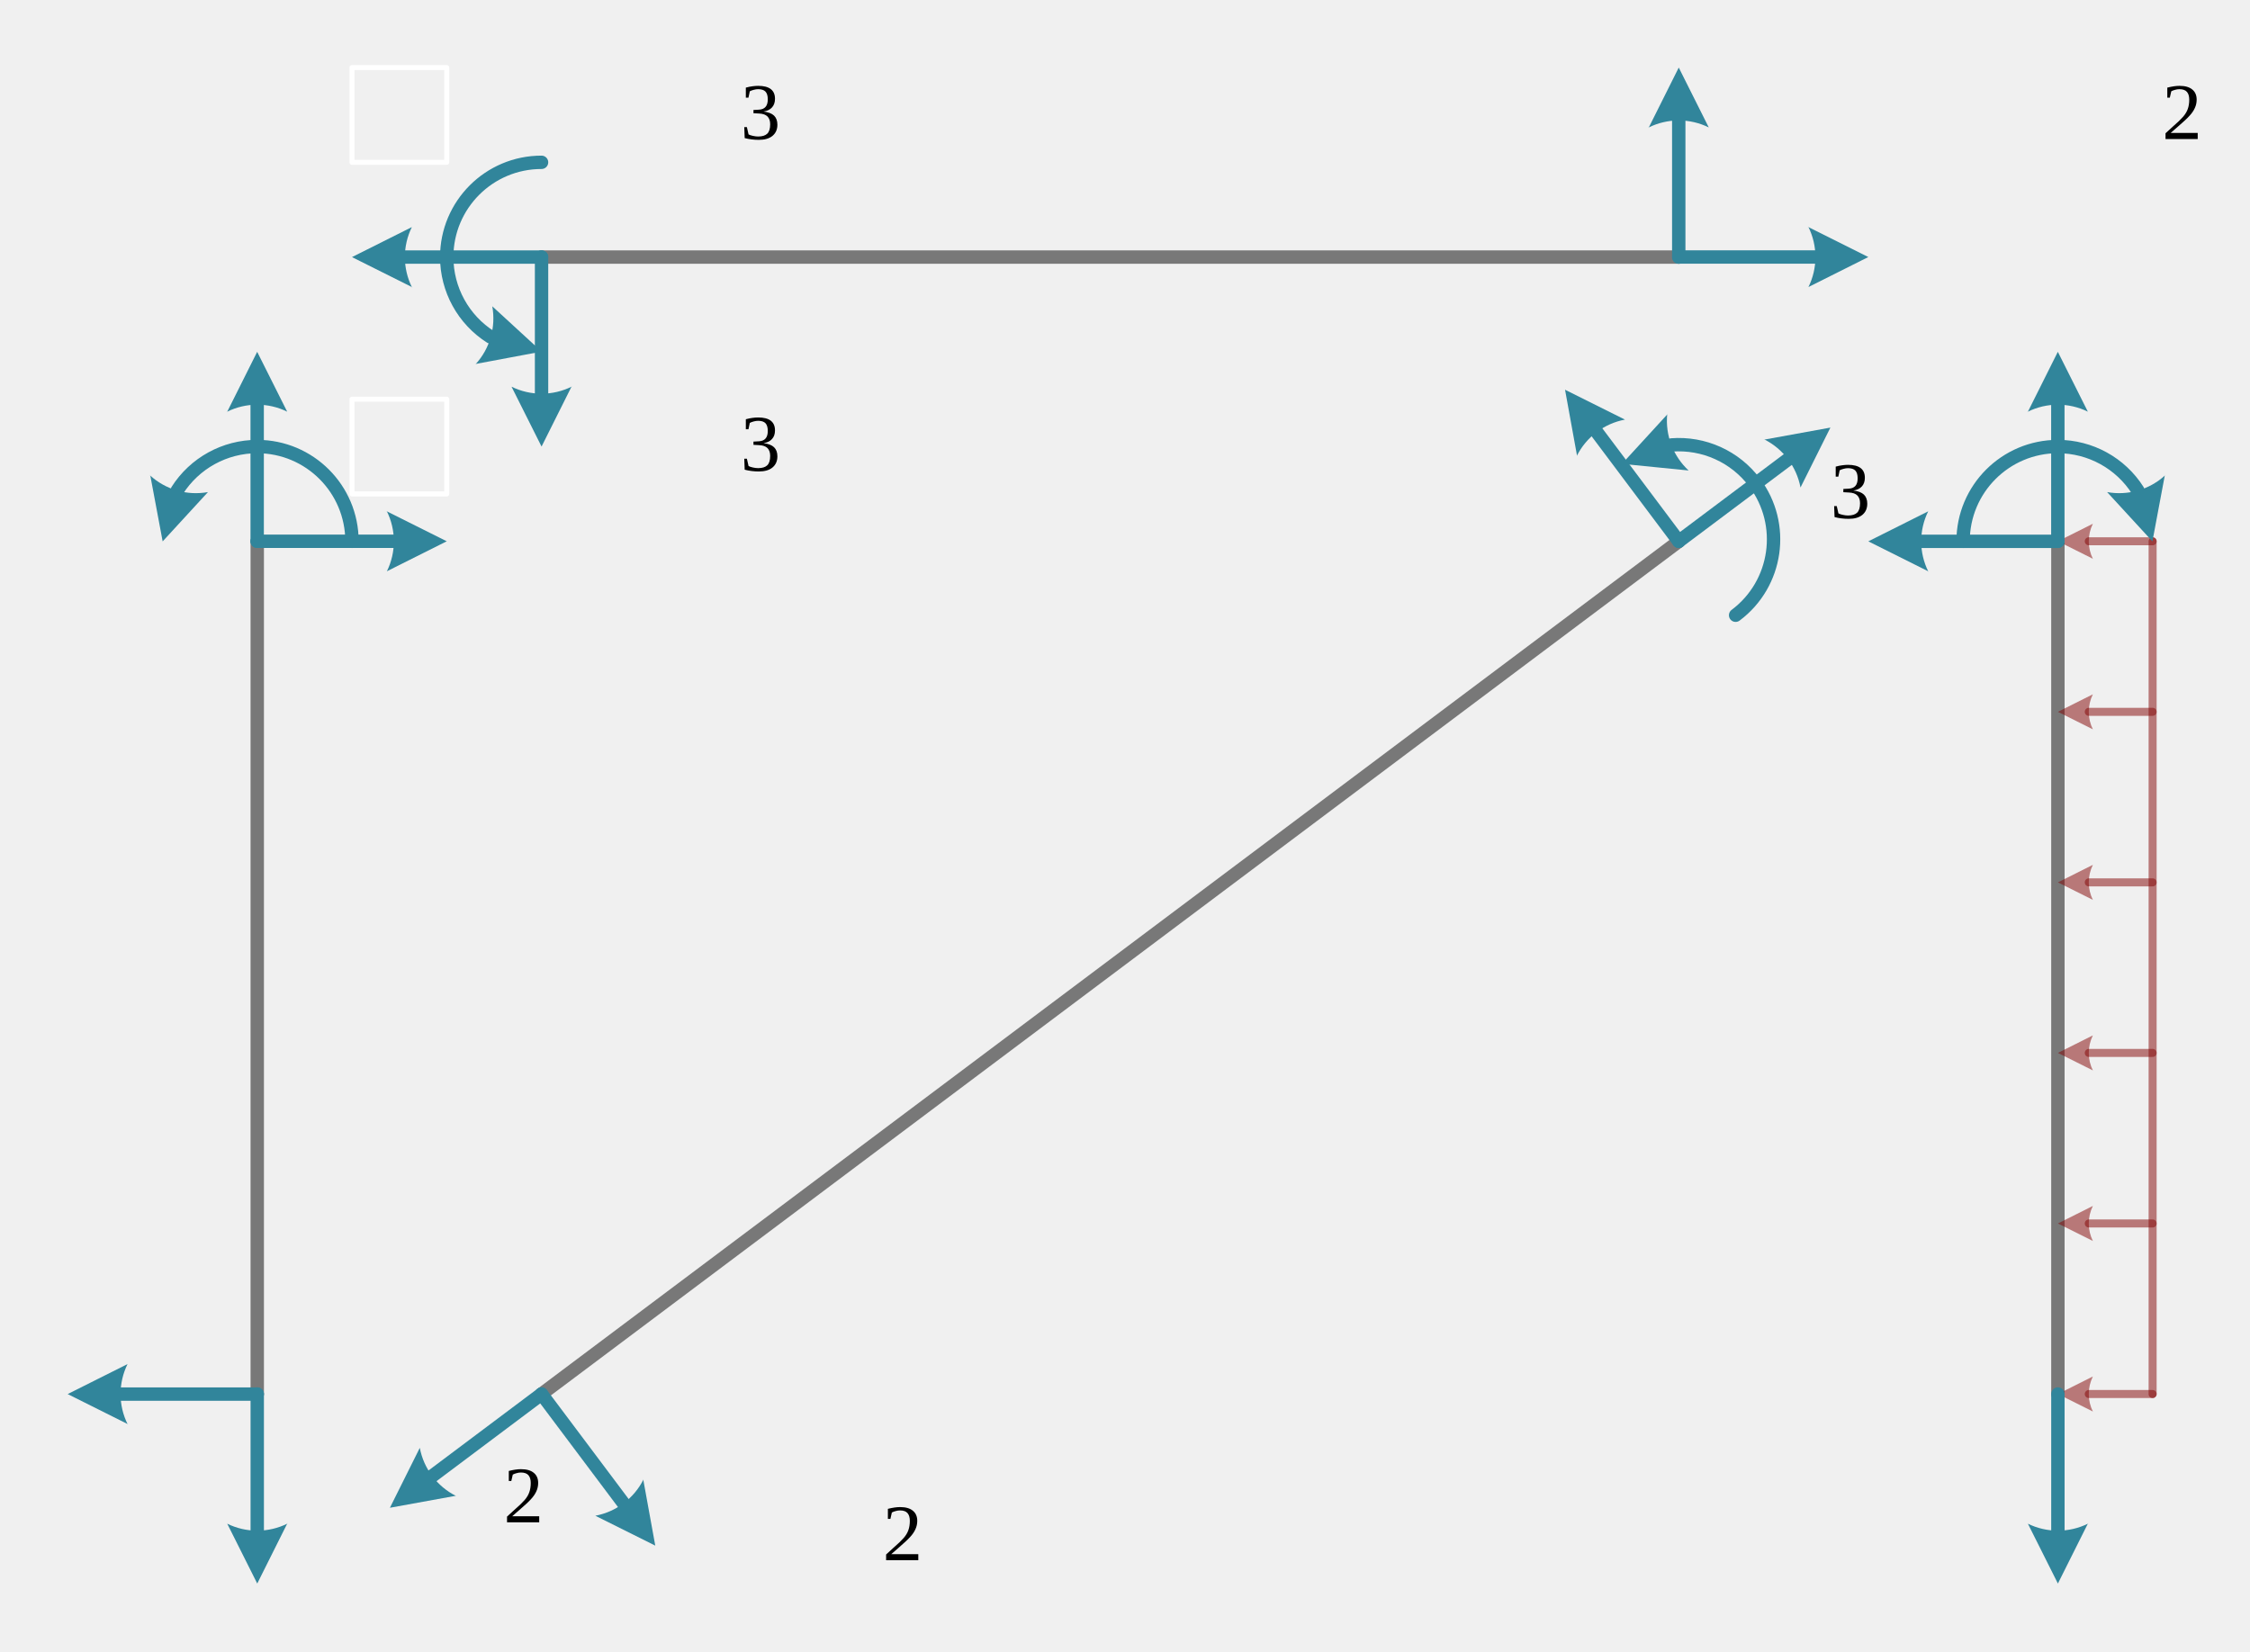
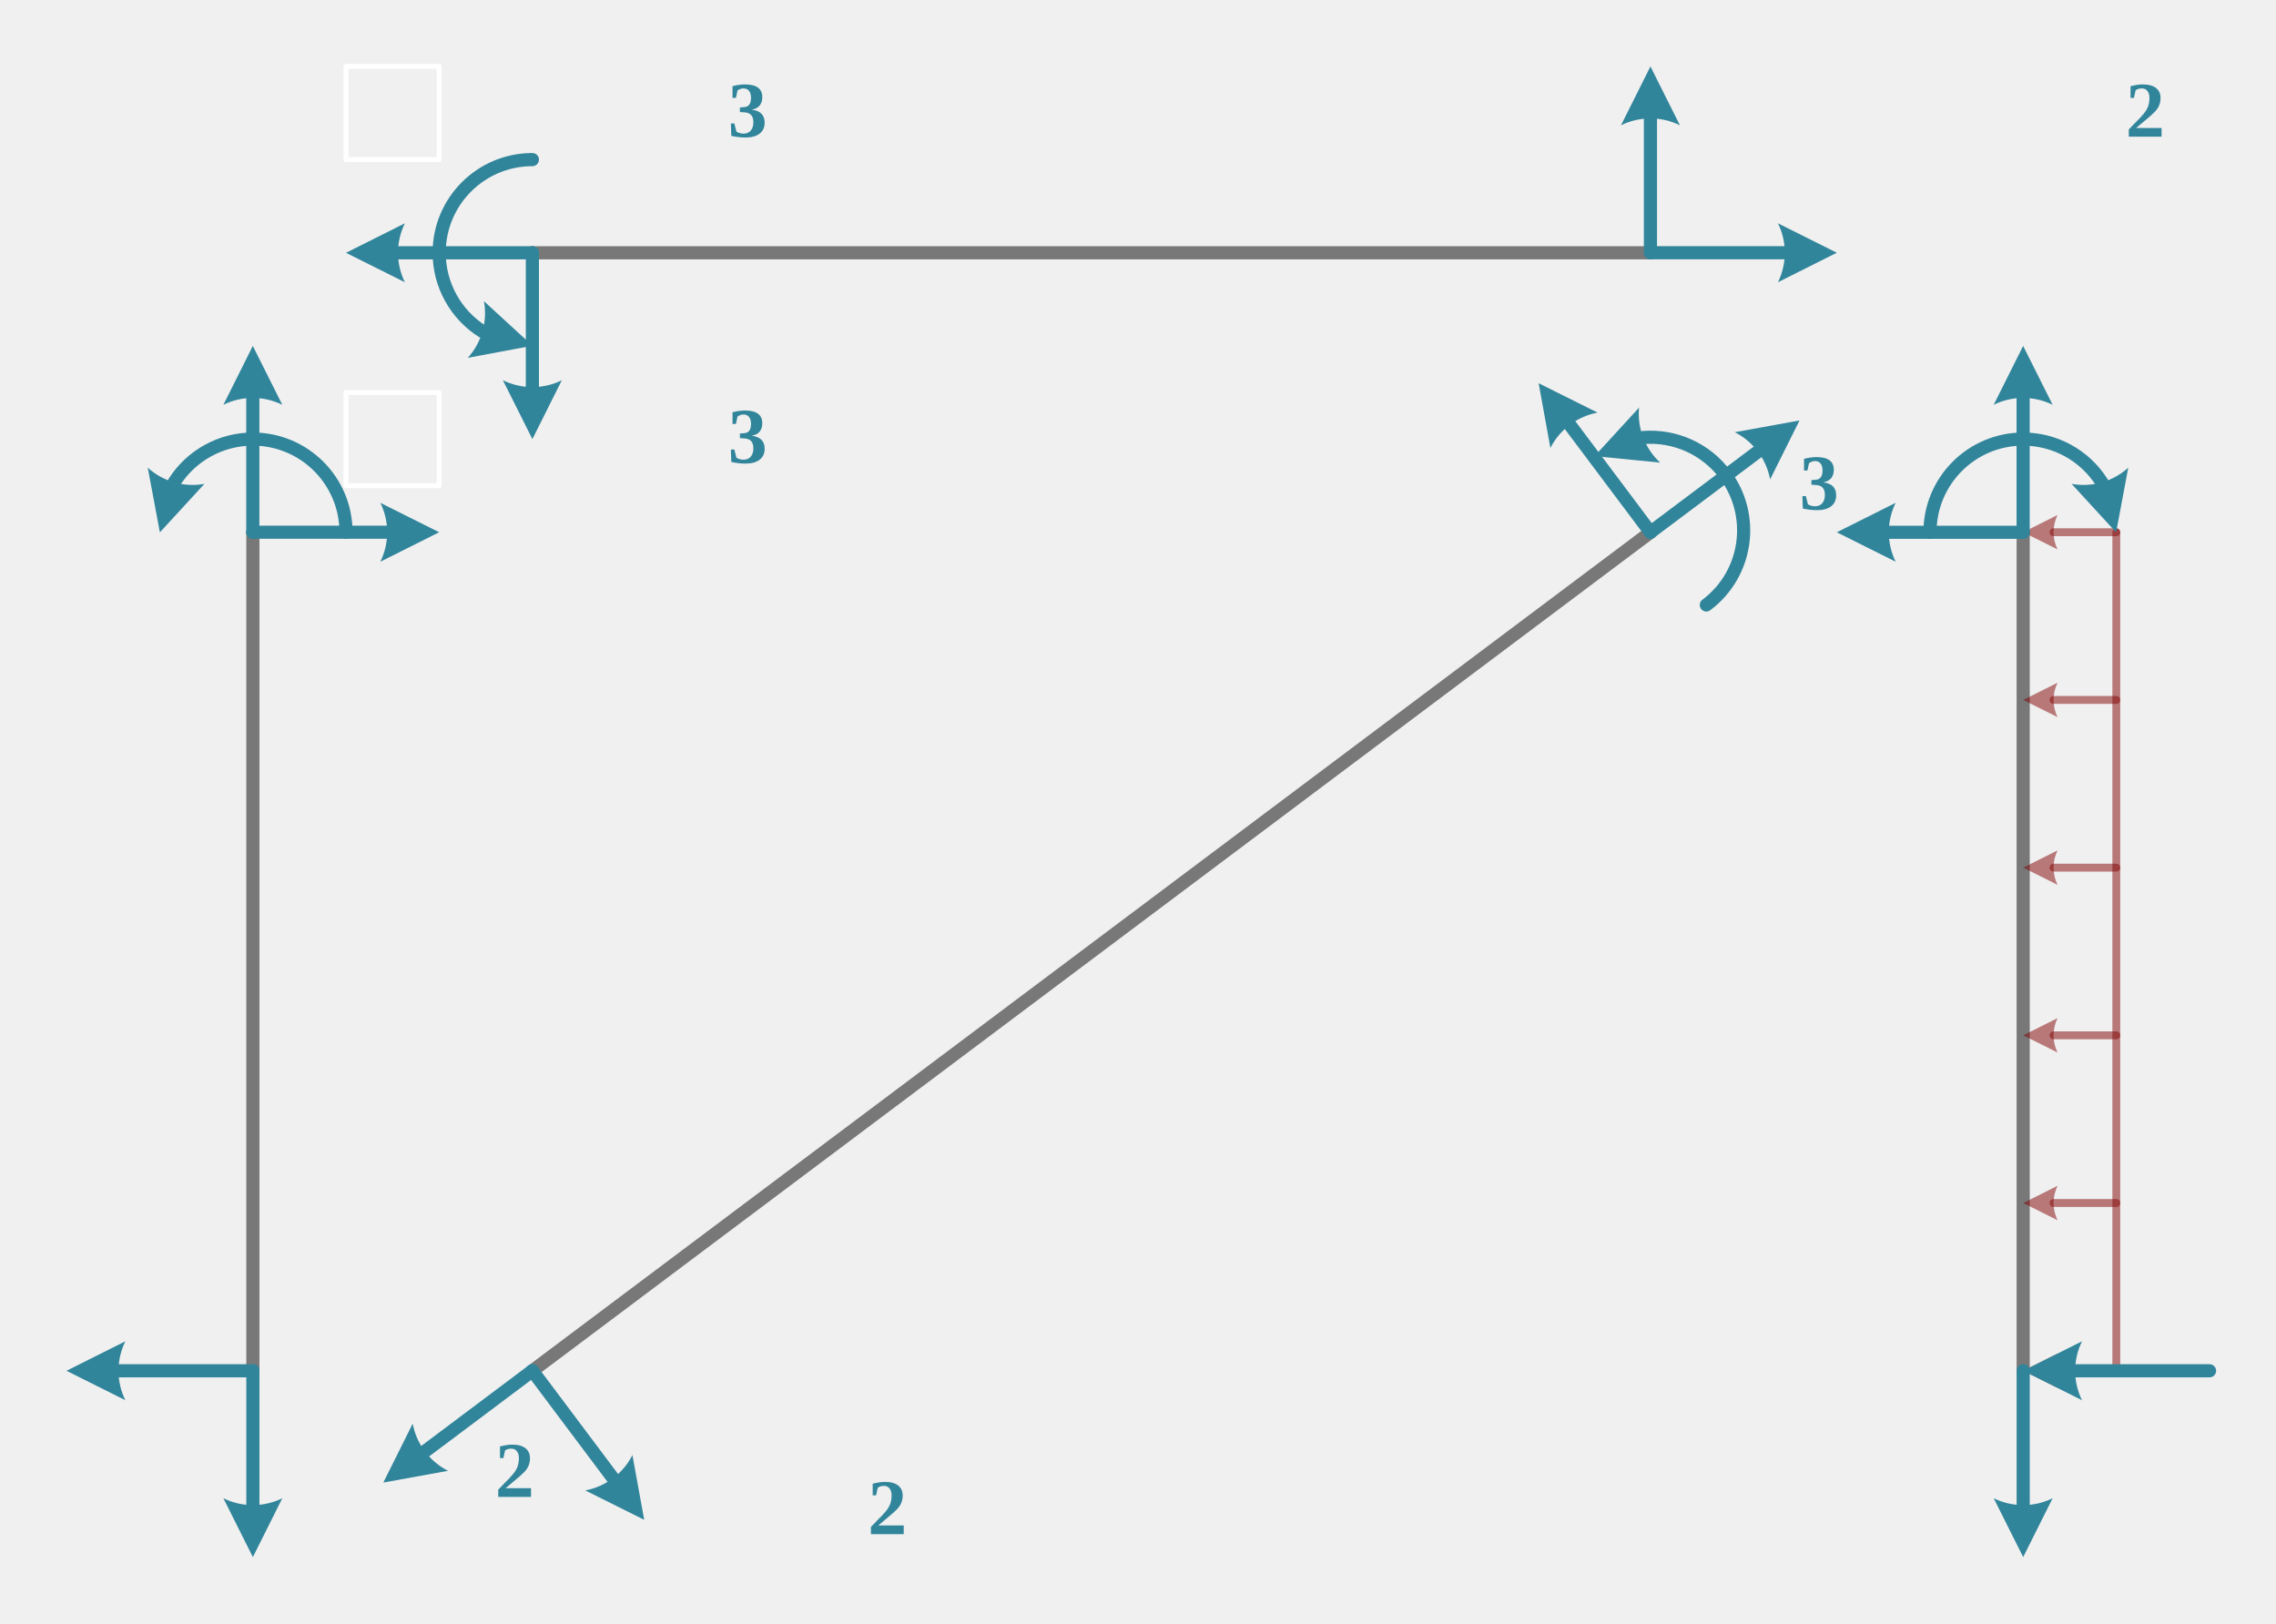
- <svg xmlns="http://www.w3.org/2000/svg" xmlns:ns1="http://schemas.microsoft.com/visio/2003/SVGExtensions/" xmlns:xlink="http://www.w3.org/1999/xlink" width="4.673in" height="3.43in" viewBox="0 0 336.466 246.986" xml:space="preserve" color-interpolation-filters="sRGB" class="st11">
+ <svg xmlns="http://www.w3.org/2000/svg" xmlns:ns1="http://schemas.microsoft.com/visio/2003/SVGExtensions/" xmlns:xlink="http://www.w3.org/1999/xlink" width="4.808in" height="3.43in" viewBox="0 0 346.198 246.986" xml:space="preserve" color-interpolation-filters="sRGB" class="st11">
  <ns1:documentProperties ns1:langID="1043" ns1:metric="true" ns1:viewMarkup="false" />
  <style type="text/css">
	
		.st1 {stroke:#000000;stroke-linecap:round;stroke-linejoin:round;stroke-opacity:0.5;stroke-width:2}
		.st2 {marker-end:url(#mrkr5-18);stroke:#800000;stroke-linecap:round;stroke-linejoin:round;stroke-opacity:0.5;stroke-width:1.2}
		.st3 {fill:#800000;fill-opacity:0.5;stroke:#800000;stroke-opacity:0.5;stroke-width:0.455}
		.st4 {stroke:#800000;stroke-linecap:round;stroke-linejoin:round;stroke-opacity:0.5;stroke-width:1.2}
		.st5 {marker-start:url(#mrkr5-52);stroke:#31859b;stroke-linecap:round;stroke-linejoin:round;stroke-width:2}
		.st6 {fill:#31859b;fill-opacity:1;stroke:#31859b;stroke-opacity:1;stroke-width:0.442}
		.st7 {marker-end:url(#mrkr5-63);stroke:#31859b;stroke-linecap:round;stroke-linejoin:round;stroke-width:2}
		.st8 {fill:none;stroke:none;stroke-linecap:round;stroke-linejoin:round;stroke-width:0.75}
- 		.st9 {fill:#000000;font-family:Times New Roman;font-size:1em}
+ 		.st9 {fill:#31859b;font-family:Times New Roman;font-size:1em;font-weight:bold}
		.st10 {fill:none;stroke:#ffffff;stroke-linecap:round;stroke-linejoin:round;stroke-width:0.75}
		.st11 {fill:none;fill-rule:evenodd;font-size:12px;overflow:visible;stroke-linecap:square;stroke-miterlimit:3}
	
	</style>
  <defs id="Markers">
    <g id="lend5">
      <path d="M 2 1 L 0 0 L 1.981 -0.993 C 1.672 -0.365 1.673 0.373 1.985 1 " style="stroke:none" />
    </g>
    <marker id="mrkr5-18" class="st3" ns1:arrowType="5" ns1:arrowSize="0" ns1:setback="3.85" refX="-3.85" orient="auto" markerUnits="strokeWidth" overflow="visible">
      <use xlink:href="#lend5" transform="scale(-2.2,-2.2) " />
    </marker>
    <marker id="mrkr5-52" class="st6" ns1:arrowType="5" ns1:arrowSize="2" ns1:setback="3.775" refX="3.775" orient="auto" markerUnits="strokeWidth" overflow="visible">
      <use xlink:href="#lend5" transform="scale(2.26) " />
    </marker>
    <marker id="mrkr5-63" class="st6" ns1:arrowType="5" ns1:arrowSize="2" ns1:setback="3.775" refX="-3.775" orient="auto" markerUnits="strokeWidth" overflow="visible">
      <use xlink:href="#lend5" transform="scale(-2.26,-2.26) " />
    </marker>
  </defs>
  <g ns1:mID="0" ns1:index="1" ns1:groupContext="foregroundPage">
    <ns1:pageProperties ns1:drawingScale="0.0393701" ns1:pageScale="0.0393701" ns1:drawingUnits="24" ns1:shadowOffsetX="8.50394" ns1:shadowOffsetY="-8.50394" />
-     <g id="shape903-1" ns1:mID="903" ns1:groupContext="shape" transform="translate(80.9732,-208.532)">
+     <g id="shape345-1" ns1:mID="345" ns1:groupContext="shape" transform="translate(80.9732,-208.532)">
      <path d="M0 246.99 L170.08 246.99" class="st1" />
    </g>
-     <g id="shape904-4" ns1:mID="904" ns1:groupContext="shape" transform="translate(-208.532,208.532) rotate(-90)">
+     <g id="shape346-4" ns1:mID="346" ns1:groupContext="shape" transform="translate(-208.532,208.532) rotate(-90)">
      <path d="M0 246.99 L127.56 246.99" class="st1" />
    </g>
-     <g id="shape905-7" ns1:mID="905" ns1:groupContext="shape" transform="translate(60.7591,208.532) rotate(-90)">
+     <g id="shape347-7" ns1:mID="347" ns1:groupContext="shape" transform="translate(60.7591,208.532) rotate(-90)">
      <path d="M0 246.99 L127.56 246.99" class="st1" />
    </g>
-     <g id="shape906-10" ns1:mID="906" ns1:groupContext="shape" transform="translate(-67.2183,10.9437) rotate(-36.8699)">
+     <g id="shape348-10" ns1:mID="348" ns1:groupContext="shape" transform="translate(-67.2183,10.9437) rotate(-36.8699)">
      <path d="M0 246.99 L212.6 246.99" class="st1" />
    </g>
-     <g id="shape907-13" ns1:mID="907" ns1:groupContext="shape" transform="translate(321.918,327.959) rotate(180)">
+     <g id="shape350-13" ns1:mID="350" ns1:groupContext="shape" transform="translate(321.918,327.959) rotate(180)">
      <path d="M0 246.99 L9.55 246.99" class="st2" />
    </g>
-     <g id="shape908-19" ns1:mID="908" ns1:groupContext="shape" transform="translate(568.904,80.9732) rotate(90)">
+     <g id="shape351-19" ns1:mID="351" ns1:groupContext="shape" transform="translate(568.904,80.9732) rotate(90)">
      <path d="M0 246.99 L127.56 246.99" class="st4" />
    </g>
-     <g id="shape909-22" ns1:mID="909" ns1:groupContext="shape" transform="translate(321.918,353.471) rotate(180)">
+     <g id="shape352-22" ns1:mID="352" ns1:groupContext="shape" transform="translate(321.918,353.471) rotate(180)">
      <path d="M0 246.99 L9.55 246.99" class="st2" />
    </g>
-     <g id="shape910-27" ns1:mID="910" ns1:groupContext="shape" transform="translate(321.918,378.983) rotate(180)">
+     <g id="shape353-27" ns1:mID="353" ns1:groupContext="shape" transform="translate(321.918,378.983) rotate(180)">
      <path d="M0 246.99 L9.55 246.99" class="st2" />
    </g>
-     <g id="shape911-32" ns1:mID="911" ns1:groupContext="shape" transform="translate(321.918,455.518) rotate(180)">
+     <g id="shape354-32" ns1:mID="354" ns1:groupContext="shape" transform="translate(321.918,455.518) rotate(180)">
      <path d="M0 246.99 L9.55 246.99" class="st2" />
    </g>
-     <g id="shape912-37" ns1:mID="912" ns1:groupContext="shape" transform="translate(321.918,430.006) rotate(180)">
+     <g id="shape355-37" ns1:mID="355" ns1:groupContext="shape" transform="translate(321.918,430.006) rotate(180)">
      <path d="M0 246.99 L9.55 246.99" class="st2" />
    </g>
-     <g id="shape913-42" ns1:mID="913" ns1:groupContext="shape" transform="translate(321.918,404.494) rotate(180)">
+     <g id="shape356-42" ns1:mID="356" ns1:groupContext="shape" transform="translate(321.918,404.494) rotate(180)">
      <path d="M0 246.99 L9.55 246.99" class="st2" />
    </g>
-     <g id="shape914-47" ns1:mID="914" ns1:groupContext="shape" transform="translate(52.6267,-208.532)">
+     <g id="shape357-47" ns1:mID="357" ns1:groupContext="shape" transform="translate(52.6267,-208.532)">
      <path d="M7.55 246.99 L7.91 246.99 L28.35 246.99" class="st5" />
    </g>
-     <g id="shape915-53" ns1:mID="915" ns1:groupContext="shape" transform="translate(-166.013,66.7999) rotate(-90)">
+     <g id="shape358-53" ns1:mID="358" ns1:groupContext="shape" transform="translate(-166.013,66.7999) rotate(-90)">
      <path d="M7.55 246.99 L7.91 246.99 L28.35 246.99" class="st5" />
    </g>
-     <g id="shape916-58" ns1:mID="916" ns1:groupContext="shape" transform="translate(-166.013,24.2803) rotate(-90) scale(-1,1)">
+     <g id="shape359-58" ns1:mID="359" ns1:groupContext="shape" transform="translate(-166.013,24.2803) rotate(-90) scale(-1,1)">
      <path d="M-0 246.99 A14.173 14.173 0 0 1 14.17 232.81 A14.173 14.173 0 0 1 26.14 239.39 L26.24 239.74" class="st7" />
    </g>
-     <g id="shape917-64" ns1:mID="917" ns1:groupContext="shape" transform="translate(285.439,52.6267) rotate(90)">
+     <g id="shape360-64" ns1:mID="360" ns1:groupContext="shape" transform="translate(285.439,52.6267) rotate(90)">
      <path d="M7.55 246.99 L7.91 246.99 L28.35 246.99" class="st5" />
    </g>
-     <g id="shape918-69" ns1:mID="918" ns1:groupContext="shape" transform="translate(66.7999,327.959) rotate(180)">
+     <g id="shape361-69" ns1:mID="361" ns1:groupContext="shape" transform="translate(66.7999,327.959) rotate(180)">
      <path d="M7.55 246.99 L7.91 246.99 L28.35 246.99" class="st5" />
    </g>
-     <g id="shape919-74" ns1:mID="919" ns1:groupContext="shape" transform="translate(52.6267,-166.013) scale(-1,1)">
+     <g id="shape362-74" ns1:mID="362" ns1:groupContext="shape" transform="translate(52.6267,-166.013) scale(-1,1)">
      <path d="M-0 246.99 A14.173 14.173 0 0 1 14.17 232.81 A14.173 14.173 0 0 1 26.14 239.39 L26.24 239.74" class="st7" />
    </g>
-     <g id="shape920-79" ns1:mID="920" ns1:groupContext="shape" transform="translate(498.038,10.107) rotate(90)">
+     <g id="shape363-79" ns1:mID="363" ns1:groupContext="shape" transform="translate(498.038,10.107) rotate(90)">
      <path d="M7.55 246.99 L7.91 246.99 L28.35 246.99" class="st5" />
    </g>
-     <g id="shape921-84" ns1:mID="921" ns1:groupContext="shape" transform="translate(279.398,285.439) rotate(180)">
+     <g id="shape364-84" ns1:mID="364" ns1:groupContext="shape" transform="translate(279.398,285.439) rotate(180)">
      <path d="M7.55 246.99 L7.91 246.99 L28.35 246.99" class="st5" />
    </g>
-     <g id="shape922-89" ns1:mID="922" ns1:groupContext="shape" transform="translate(554.731,52.6267) rotate(90)">
+     <g id="shape365-89" ns1:mID="365" ns1:groupContext="shape" transform="translate(554.731,52.6267) rotate(90)">
      <path d="M7.55 246.99 L7.91 246.99 L28.35 246.99" class="st5" />
    </g>
-     <g id="shape923-94" ns1:mID="923" ns1:groupContext="shape" transform="translate(279.398,-166.013)">
+     <g id="shape366-94" ns1:mID="366" ns1:groupContext="shape" transform="translate(279.398,-166.013)">
      <path d="M7.55 246.99 L7.91 246.99 L28.35 246.99" class="st5" />
    </g>
-     <g id="shape924-99" ns1:mID="924" ns1:groupContext="shape" transform="translate(293.572,-166.013)">
+     <g id="shape367-99" ns1:mID="367" ns1:groupContext="shape" transform="translate(293.572,-166.013)">
      <path d="M-0 246.99 A14.173 14.173 0 0 1 14.17 232.81 A14.173 14.173 0 0 1 26.14 239.39 L26.24 239.74" class="st7" />
    </g>
-     <g id="shape925-104" ns1:mID="925" ns1:groupContext="shape" transform="translate(421.921,261.554) rotate(143.13)">
+     <g id="shape368-104" ns1:mID="368" ns1:groupContext="shape" transform="translate(421.921,261.554) rotate(143.13)">
      <path d="M7.55 246.99 L7.91 246.99 L28.35 246.99" class="st5" />
    </g>
-     <g id="shape926-109" ns1:mID="926" ns1:groupContext="shape" transform="translate(431.633,-89.8954) rotate(53.1301)">
+     <g id="shape369-109" ns1:mID="369" ns1:groupContext="shape" transform="translate(431.633,-89.8954) rotate(53.1301)">
      <path d="M7.55 246.99 L7.91 246.99 L28.35 246.99" class="st5" />
    </g>
-     <g id="shape927-114" ns1:mID="927" ns1:groupContext="shape" transform="translate(457.144,-56.1631) rotate(53.1301) scale(-1,1)">
+     <g id="shape370-114" ns1:mID="370" ns1:groupContext="shape" transform="translate(457.144,-56.1631) rotate(53.1301) scale(-1,1)">
      <path d="M-0 246.99 A14.173 14.173 0 0 1 14.17 232.81 A14.173 14.173 0 0 1 26.14 239.39 L26.24 239.74" class="st7" />
    </g>
-     <g id="shape928-119" ns1:mID="928" ns1:groupContext="shape" transform="translate(-89.8954,27.9515) rotate(-36.8699)">
+     <g id="shape371-119" ns1:mID="371" ns1:groupContext="shape" transform="translate(-89.8954,27.9515) rotate(-36.8699)">
      <path d="M7.55 246.99 L7.91 246.99 L28.35 246.99" class="st5" />
    </g>
-     <g id="shape929-124" ns1:mID="929" ns1:groupContext="shape" transform="translate(-99.6075,379.401) rotate(-126.87)">
+     <g id="shape372-124" ns1:mID="372" ns1:groupContext="shape" transform="translate(-99.6075,379.401) rotate(-126.87)">
      <path d="M7.55 246.99 L7.91 246.99 L28.35 246.99" class="st5" />
    </g>
-     <g id="shape930-129" ns1:mID="930" ns1:groupContext="shape" transform="translate(-208.532,236.879) rotate(-90)">
+     <g id="shape373-129" ns1:mID="373" ns1:groupContext="shape" transform="translate(-208.532,236.879) rotate(-90)">
      <path d="M7.55 246.99 L7.91 246.99 L28.35 246.99" class="st5" />
    </g>
-     <g id="shape931-134" ns1:mID="931" ns1:groupContext="shape" transform="translate(10.107,-38.4535)">
+     <g id="shape374-134" ns1:mID="374" ns1:groupContext="shape" transform="translate(10.107,-38.4535)">
      <path d="M7.55 246.99 L7.91 246.99 L28.35 246.99" class="st5" />
    </g>
-     <g id="shape932-139" ns1:mID="932" ns1:groupContext="shape" transform="translate(60.7591,236.879) rotate(-90)">
+     <g id="shape375-139" ns1:mID="375" ns1:groupContext="shape" transform="translate(60.7591,236.879) rotate(-90)">
      <path d="M7.55 246.99 L7.91 246.99 L28.35 246.99" class="st5" />
    </g>
-     <g id="shape933-144" ns1:mID="933" ns1:groupContext="shape" transform="translate(73.8866,-10.107)">
+     <g id="shape376-144" ns1:mID="376" ns1:groupContext="shape" transform="translate(73.8866,-10.107)">
      <ns1:textBlock ns1:margins="rect(4,4,4,4)" ns1:tabSpace="42.5197" />
      <ns1:textRect cx="7.087" cy="239.899" width="14.18" height="14.173" />
      <rect x="0" y="232.812" width="14.173" height="14.173" class="st8" />
      <text x="4.09" y="243.5" class="st9" ns1:langID="1043">
        <ns1:paragraph ns1:horizAlign="1" />
        <ns1:tabList />2</text>
    </g>
-     <g id="shape934-147" ns1:mID="934" ns1:groupContext="shape" transform="translate(17.1937,-15.7763)">
+     <g id="shape377-147" ns1:mID="377" ns1:groupContext="shape" transform="translate(17.1937,-15.7763)">
      <ns1:textBlock ns1:margins="rect(4,4,4,4)" ns1:tabSpace="42.5197" />
      <ns1:textRect cx="7.087" cy="239.899" width="14.18" height="14.173" />
      <rect x="0" y="232.812" width="14.173" height="14.173" class="st8" />
      <text x="4.09" y="243.5" class="st9" ns1:langID="1043">
        <ns1:paragraph ns1:horizAlign="1" />
        <ns1:tabList />2</text>
    </g>
-     <g id="shape935-150" ns1:mID="935" ns1:groupContext="shape" transform="translate(52.6267,-222.705)">
+     <g id="shape378-150" ns1:mID="378" ns1:groupContext="shape" transform="translate(52.6267,-222.705)">
      <ns1:textBlock ns1:margins="rect(4,4,4,4)" ns1:tabSpace="42.5197" />
      <ns1:textRect cx="7.087" cy="239.899" width="14.18" height="14.173" />
      <rect x="0" y="232.812" width="14.173" height="14.173" class="st10" />
      <text x="4.09" y="243.5" class="st9" ns1:langID="1043">
        <ns1:paragraph ns1:horizAlign="1" />
        <ns1:tabList />3</text>
    </g>
-     <g id="shape936-153" ns1:mID="936" ns1:groupContext="shape" transform="translate(52.6267,-173.099)">
+     <g id="shape379-153" ns1:mID="379" ns1:groupContext="shape" transform="translate(52.6267,-173.099)">
      <ns1:textBlock ns1:margins="rect(4,4,4,4)" ns1:tabSpace="42.5197" />
      <ns1:textRect cx="7.087" cy="239.899" width="14.18" height="14.173" />
      <rect x="0" y="232.812" width="14.173" height="14.173" class="st10" />
      <text x="4.09" y="243.5" class="st9" ns1:langID="1043">
        <ns1:paragraph ns1:horizAlign="1" />
        <ns1:tabList />3</text>
    </g>
-     <g id="shape937-156" ns1:mID="937" ns1:groupContext="shape" transform="translate(265.225,-222.705)">
+     <g id="shape380-156" ns1:mID="380" ns1:groupContext="shape" transform="translate(265.225,-222.705)">
      <ns1:textBlock ns1:margins="rect(4,4,4,4)" ns1:tabSpace="42.5197" />
      <ns1:textRect cx="7.087" cy="239.899" width="14.18" height="14.173" />
      <rect x="0" y="232.812" width="14.173" height="14.173" class="st8" />
      <text x="4.09" y="243.5" class="st9" ns1:langID="1043">
        <ns1:paragraph ns1:horizAlign="1" />
        <ns1:tabList />2</text>
    </g>
-     <g id="shape938-159" ns1:mID="938" ns1:groupContext="shape" transform="translate(321.918,-180.186)">
+     <g id="shape381-159" ns1:mID="381" ns1:groupContext="shape" transform="translate(321.918,-180.186)">
      <ns1:textBlock ns1:margins="rect(4,4,4,4)" ns1:tabSpace="42.5197" />
      <ns1:textRect cx="7.087" cy="239.899" width="14.18" height="14.173" />
      <rect x="0" y="232.812" width="14.173" height="14.173" class="st8" />
      <text x="4.09" y="243.5" class="st9" ns1:langID="1043">
        <ns1:paragraph ns1:horizAlign="1" />
        <ns1:tabList />3</text>
    </g>
-     <g id="shape939-162" ns1:mID="939" ns1:groupContext="shape" transform="translate(215.619,-166.013)">
+     <g id="shape382-162" ns1:mID="382" ns1:groupContext="shape" transform="translate(215.619,-166.013)">
      <ns1:textBlock ns1:margins="rect(4,4,4,4)" ns1:tabSpace="42.5197" />
      <ns1:textRect cx="7.087" cy="239.899" width="14.18" height="14.173" />
      <rect x="0" y="232.812" width="14.173" height="14.173" class="st8" />
      <text x="4.09" y="243.5" class="st9" ns1:langID="1043">
        <ns1:paragraph ns1:horizAlign="1" />
        <ns1:tabList />3</text>
    </g>
-     <g id="shape940-165" ns1:mID="940" ns1:groupContext="shape" transform="translate(314.831,-17.1936)">
+     <g id="shape383-165" ns1:mID="383" ns1:groupContext="shape" transform="translate(314.831,-17.1936)">
      <ns1:textBlock ns1:margins="rect(4,4,4,4)" ns1:tabSpace="42.5197" />
      <ns1:textRect cx="7.087" cy="239.899" width="14.18" height="14.173" />
      <rect x="0" y="232.812" width="14.173" height="14.173" class="st8" />
      <text x="4.09" y="243.5" class="st9" ns1:langID="1043">
        <ns1:paragraph ns1:horizAlign="1" />
-         <ns1:tabList />1</text>
+         <ns1:tabList />2</text>
+     </g>
+     <g id="shape425-168" ns1:mID="425" ns1:groupContext="shape" transform="translate(307.745,-38.4535)">
+       <path d="M7.55 246.99 L7.91 246.99 L28.35 246.99" class="st5" />
    </g>
  </g>
</svg>
